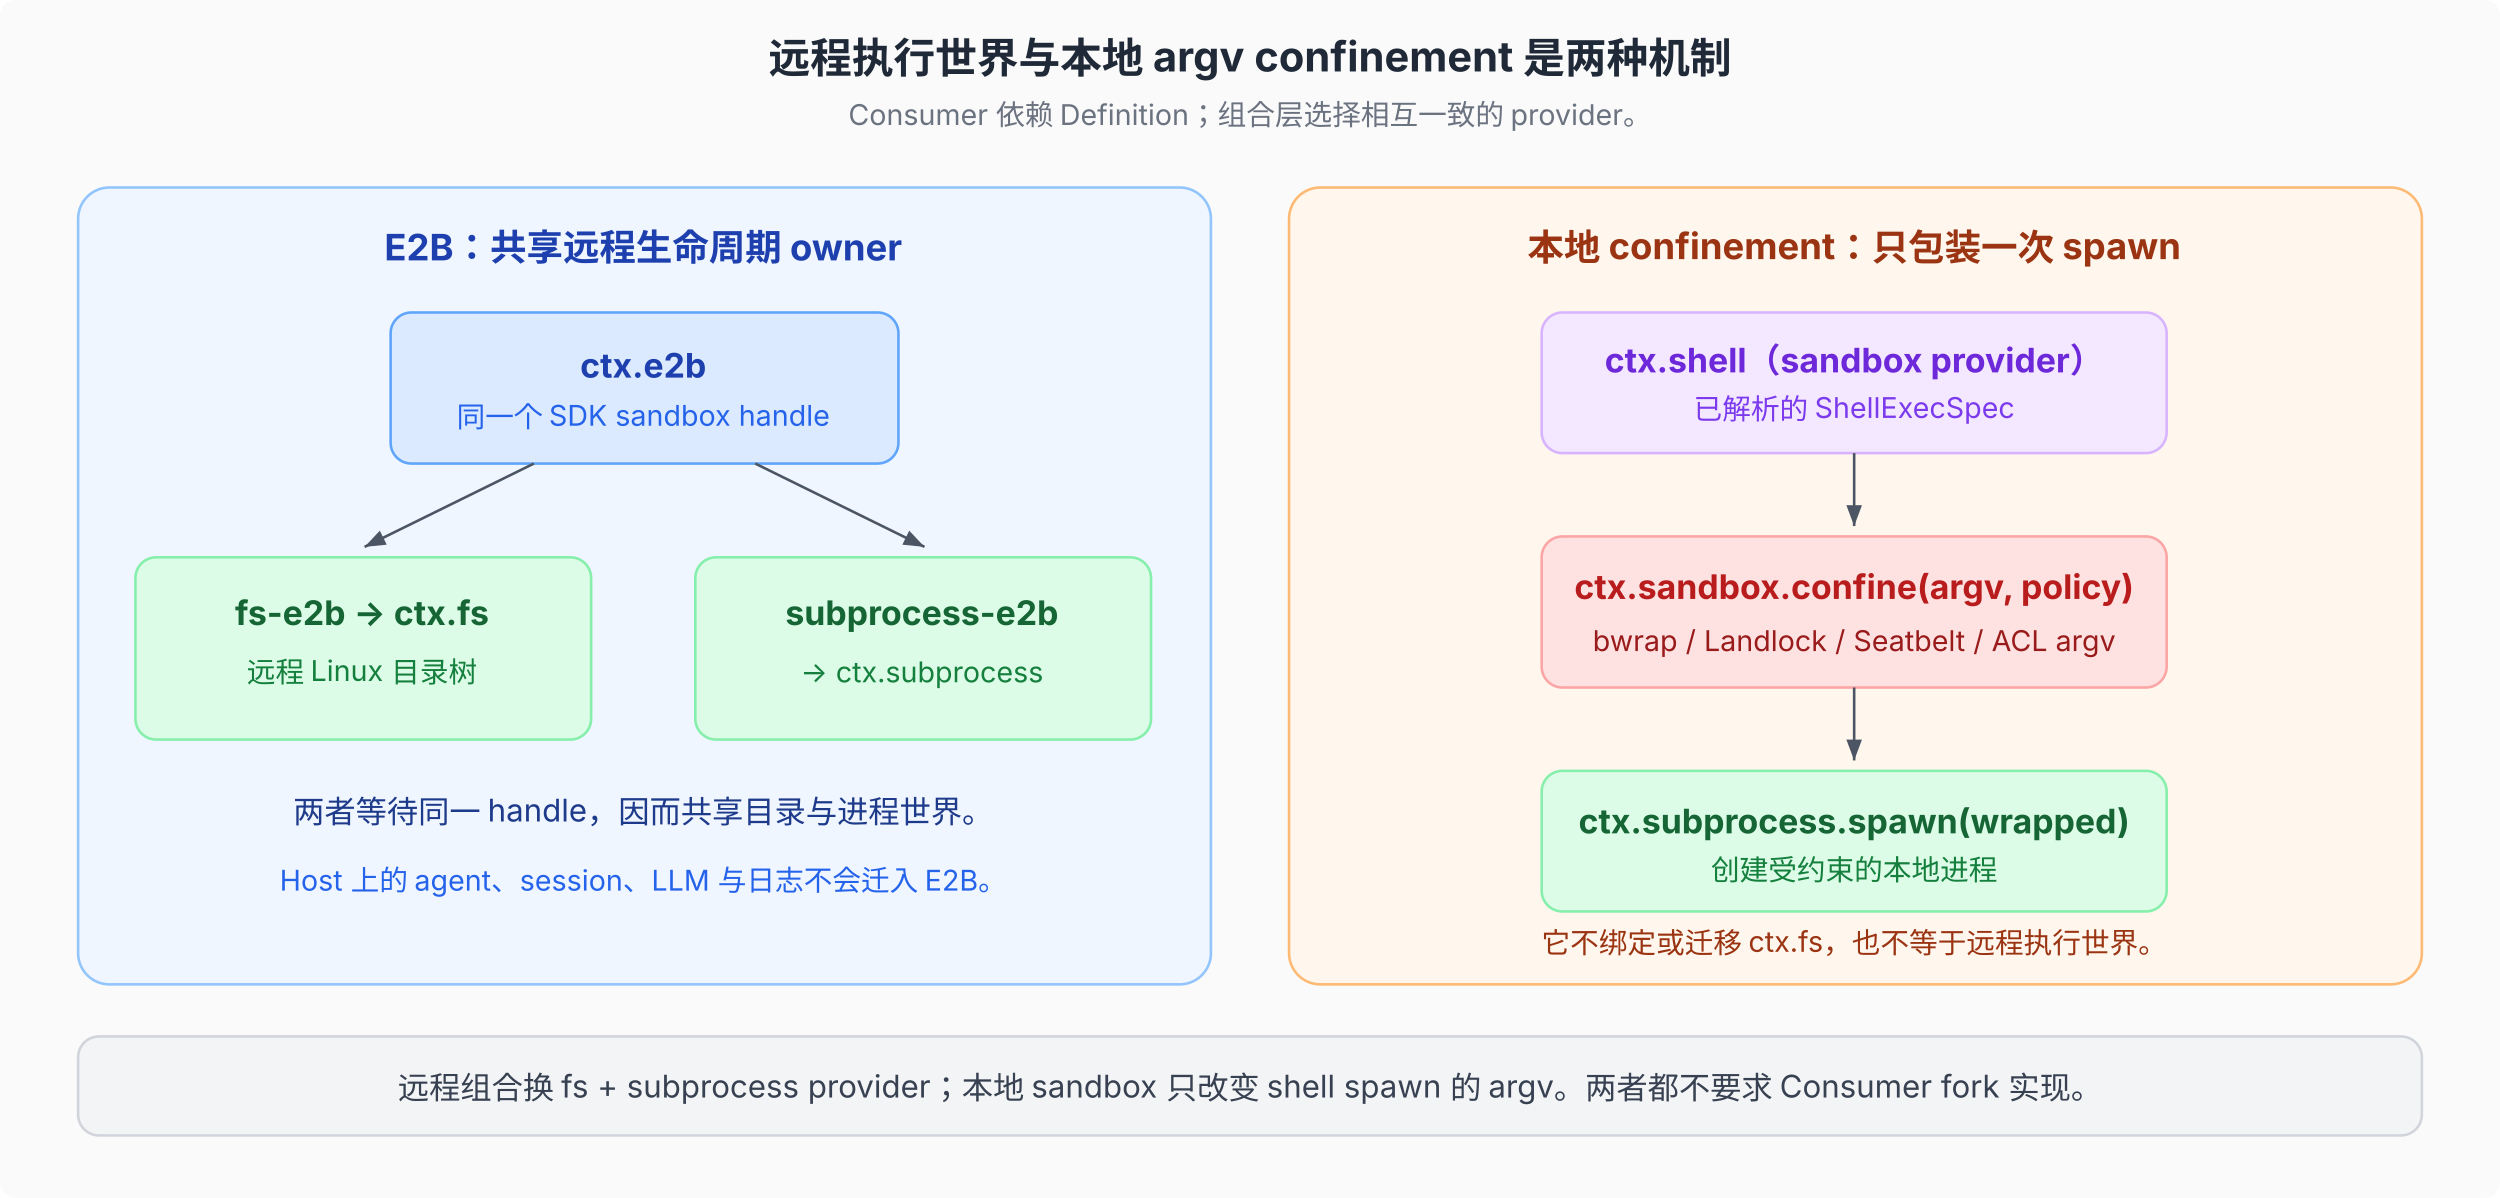
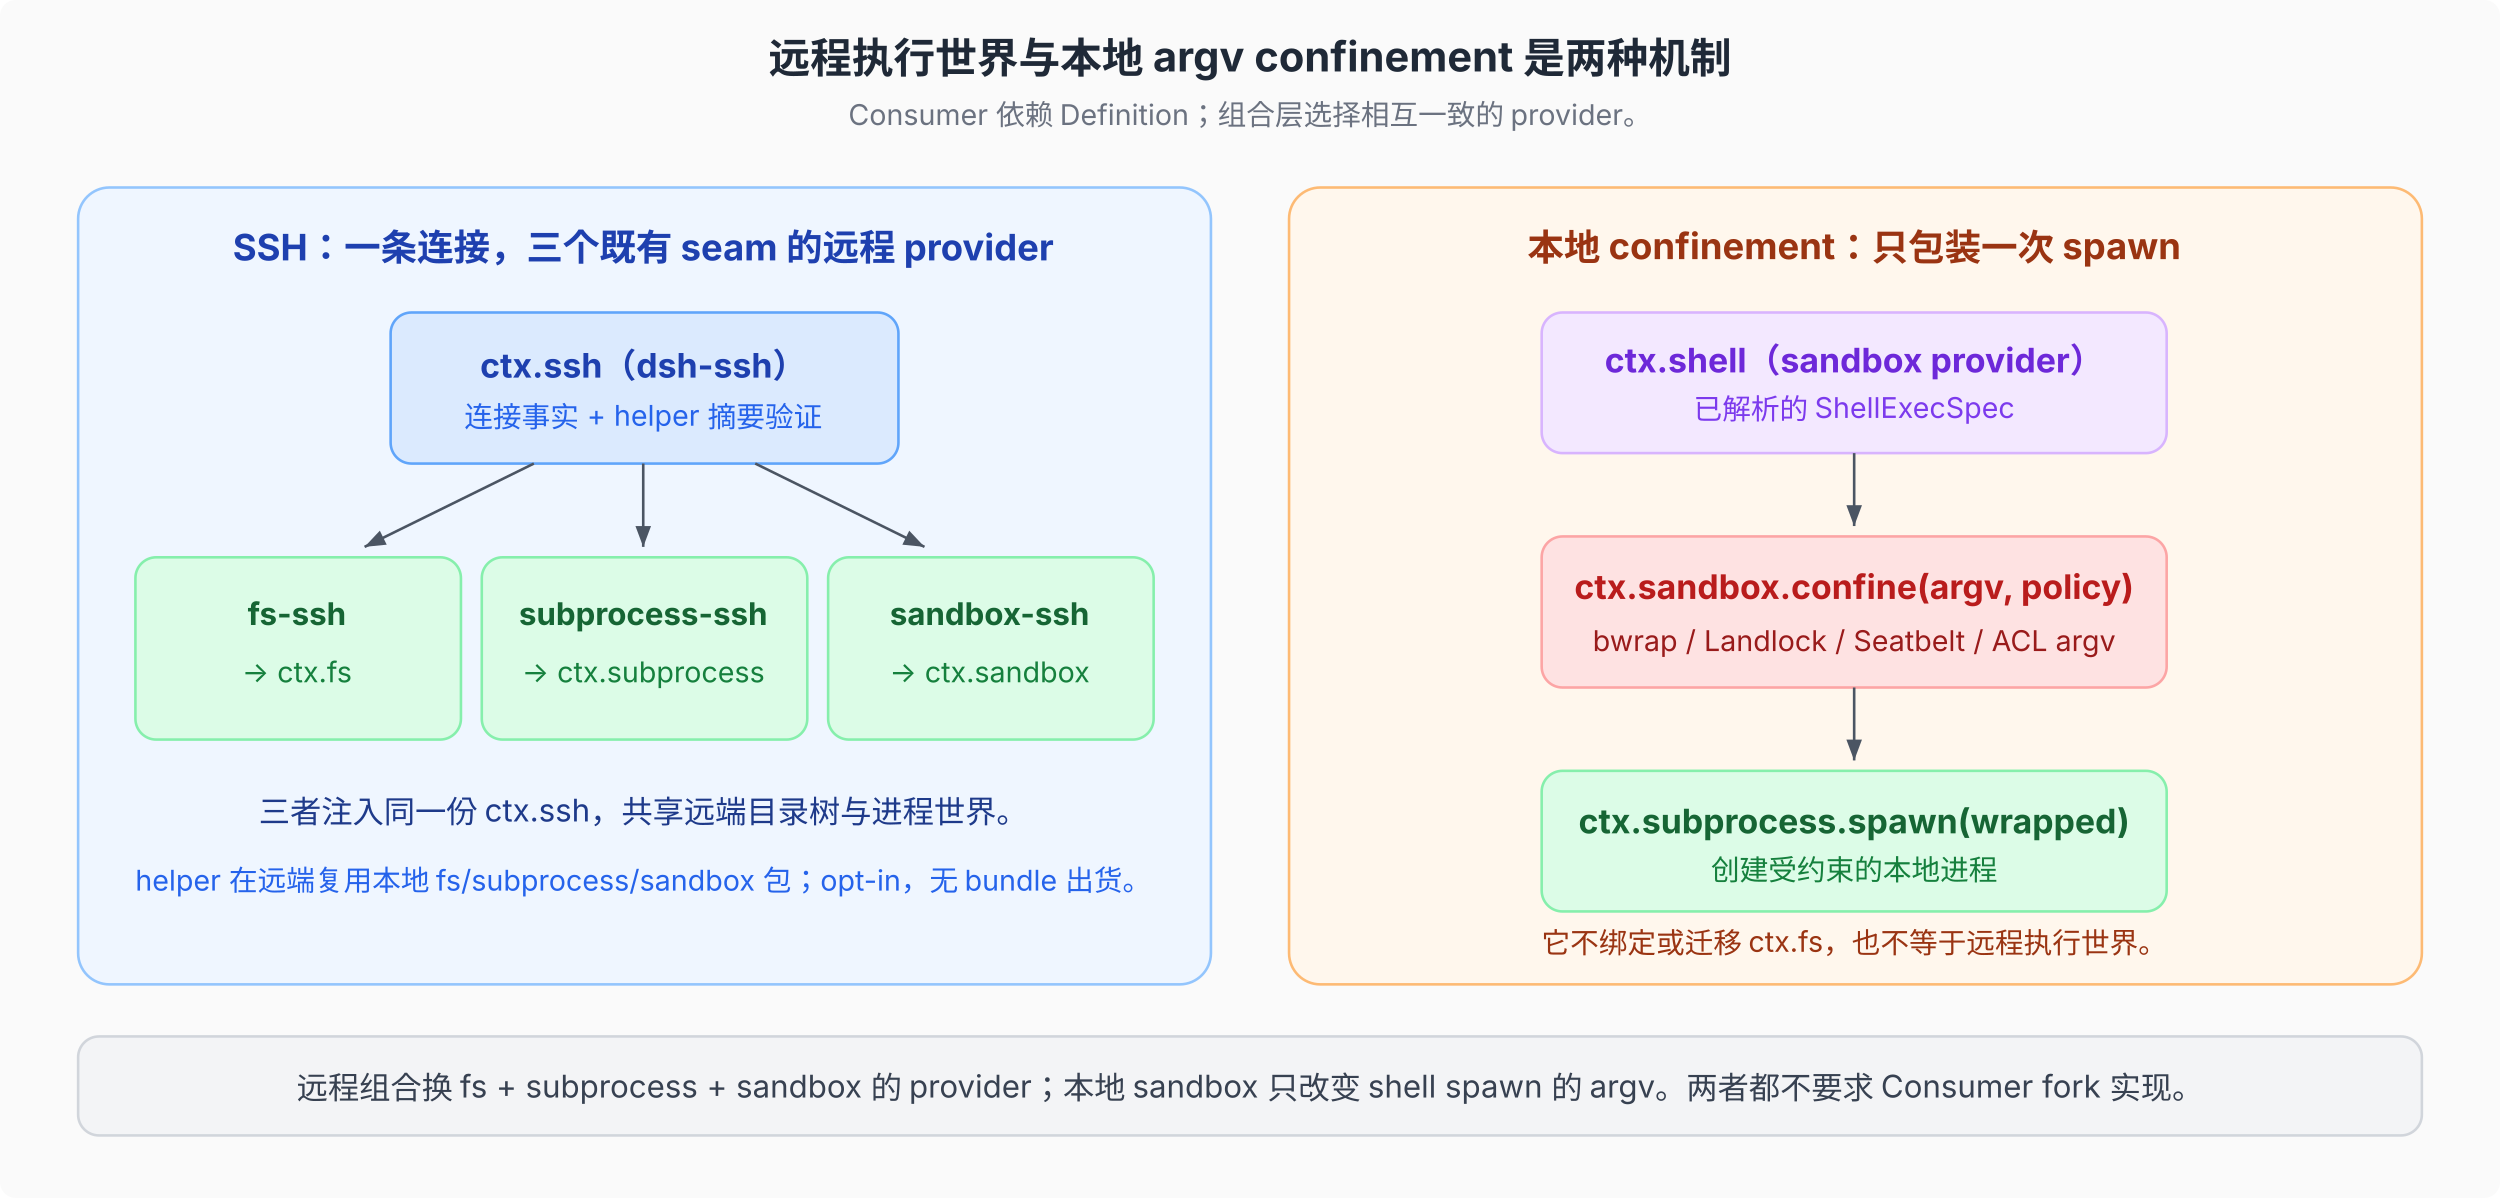
<svg xmlns="http://www.w3.org/2000/svg" viewBox="0 0 960 460" font-family="system-ui, -apple-system, 'PingFang SC', 'Noto Sans SC', sans-serif" font-size="12">
  <defs>
    <marker id="arr" markerWidth="8" markerHeight="6" refX="8" refY="3" orient="auto">
      <path d="M0,0 L8,3 L0,6 Z" fill="#4b5563" />
    </marker>
  </defs>
  <rect width="960" height="460" fill="#fafafa" rx="6" />
  <text x="480" y="28" text-anchor="middle" font-size="16" font-weight="700" fill="#1f2937">远程执行世界与本地 argv confinement 是两种机制</text>
  <text x="480" y="48" text-anchor="middle" font-size="11" fill="#6b7280">Consumer 依赖 Definition；组合层选择相互一致的 provider。</text>
  <rect x="30" y="72" width="435" height="306" rx="12" fill="#eff6ff" stroke="#93c5fd" />
-   <text x="247" y="100" text-anchor="middle" font-size="14" font-weight="700" fill="#1e40af">E2B：共享远程生命周期 owner</text>
+   <text x="247" y="100" text-anchor="middle" font-size="14" font-weight="700" fill="#1e40af">SSH：一条连接，三个既有 seam 的远程 provider</text>
  <rect x="150" y="120" width="195" height="58" rx="8" fill="#dbeafe" stroke="#60a5fa" />
-   <text x="247" y="145" text-anchor="middle" font-size="13" font-weight="700" fill="#1e40af">ctx.e2b</text>
-   <text x="247" y="164" text-anchor="middle" font-size="11" fill="#2563eb">同一个 SDK sandbox handle</text>
+   <text x="247" y="145" text-anchor="middle" font-size="13" font-weight="700" fill="#1e40af">ctx.ssh（dsh-ssh）</text>
+   <text x="247" y="164" text-anchor="middle" font-size="11" fill="#2563eb">连接事实 + helper 摘要验证</text>
  <line x1="205" y1="178" x2="140" y2="210" stroke="#4b5563" marker-end="url(#arr)" />
+   <line x1="247" y1="178" x2="247" y2="210" stroke="#4b5563" marker-end="url(#arr)" />
  <line x1="290" y1="178" x2="355" y2="210" stroke="#4b5563" marker-end="url(#arr)" />
-   <rect x="52" y="214" width="175" height="70" rx="8" fill="#dcfce7" stroke="#86efac" />
-   <text x="139" y="240" text-anchor="middle" font-size="13" font-weight="700" fill="#166534">fs-e2b → ctx.fs</text>
-   <text x="139" y="262" text-anchor="middle" font-size="11" fill="#15803d">远程 Linux 目录树</text>
-   <rect x="267" y="214" width="175" height="70" rx="8" fill="#dcfce7" stroke="#86efac" />
-   <text x="354" y="240" text-anchor="middle" font-size="13" font-weight="700" fill="#166534">subprocess-e2b</text>
-   <text x="354" y="262" text-anchor="middle" font-size="11" fill="#15803d">→ ctx.subprocess</text>
-   <text x="247" y="316" text-anchor="middle" font-size="12" fill="#1e3a8a">两者等待同一 handle，因而共享目录与进程世界。</text>
-   <text x="247" y="342" text-anchor="middle" font-size="11" fill="#2563eb">Host 上的 agent、session、LLM 与日志不会迁入 E2B。</text>
+   <rect x="52" y="214" width="125" height="70" rx="8" fill="#dcfce7" stroke="#86efac" />
+   <text x="114" y="240" text-anchor="middle" font-size="12" font-weight="700" fill="#166534">fs-ssh</text>
+   <text x="114" y="262" text-anchor="middle" font-size="11" fill="#15803d">→ ctx.fs</text>
+   <rect x="185" y="214" width="125" height="70" rx="8" fill="#dcfce7" stroke="#86efac" />
+   <text x="247" y="240" text-anchor="middle" font-size="12" font-weight="700" fill="#166534">subprocess-ssh</text>
+   <text x="247" y="262" text-anchor="middle" font-size="11" fill="#15803d">→ ctx.subprocess</text>
+   <rect x="318" y="214" width="125" height="70" rx="8" fill="#dcfce7" stroke="#86efac" />
+   <text x="380" y="240" text-anchor="middle" font-size="12" font-weight="700" fill="#166534">sandbox-ssh</text>
+   <text x="380" y="262" text-anchor="middle" font-size="11" fill="#15803d">→ ctx.sandbox</text>
+   <text x="247" y="316" text-anchor="middle" font-size="12" fill="#1e3a8a">三者注入同一份 ctx.ssh，共享远端目录树与进程世界。</text>
+   <text x="247" y="342" text-anchor="middle" font-size="11" fill="#2563eb">helper 在远端复用本地 fs/subprocess/sandbox 包；opt-in，无 bundle 出货。</text>
  <rect x="495" y="72" width="435" height="306" rx="12" fill="#fff7ed" stroke="#fdba74" />
  <text x="712" y="100" text-anchor="middle" font-size="14" font-weight="700" fill="#9a3412">本地 confinement：只包装一次 spawn</text>
  <rect x="592" y="120" width="240" height="54" rx="8" fill="#f3e8ff" stroke="#d8b4fe" />
  <text x="712" y="143" text-anchor="middle" font-size="13" font-weight="700" fill="#6d28d9">ctx.shell（sandbox provider）</text>
  <text x="712" y="161" text-anchor="middle" font-size="11" fill="#7c3aed">已解析的 ShellExecSpec</text>
  <line x1="712" y1="174" x2="712" y2="202" stroke="#4b5563" marker-end="url(#arr)" />
  <rect x="592" y="206" width="240" height="58" rx="8" fill="#fee2e2" stroke="#fca5a5" />
  <text x="712" y="230" text-anchor="middle" font-size="13" font-weight="700" fill="#b91c1c">ctx.sandbox.confine(argv, policy)</text>
  <text x="712" y="250" text-anchor="middle" font-size="11" fill="#991b1b">bwrap / Landlock / Seatbelt / ACL argv</text>
  <line x1="712" y1="264" x2="712" y2="292" stroke="#4b5563" marker-end="url(#arr)" />
  <rect x="592" y="296" width="240" height="54" rx="8" fill="#dcfce7" stroke="#86efac" />
  <text x="712" y="320" text-anchor="middle" font-size="13" font-weight="700" fill="#166534">ctx.subprocess.spawn(wrapped)</text>
  <text x="712" y="338" text-anchor="middle" font-size="11" fill="#15803d">创建受约束的本地进程</text>
  <text x="712" y="366" text-anchor="middle" font-size="11" fill="#9a3412">它不绑定或迁移 ctx.fs，也不等于远程执行世界。</text>
  <rect x="30" y="398" width="900" height="38" rx="8" fill="#f3f4f6" stroke="#d1d5db" />
-   <text x="480" y="422" text-anchor="middle" font-size="12" fill="#374151">远程组合换 fs + subprocess provider；本地 sandbox 只改变 shell spawn 的 argv。两者都不要求 Consumer fork 实现。</text>
+   <text x="480" y="422" text-anchor="middle" font-size="12" fill="#374151">远程组合换 fs + subprocess + sandbox 的 provider；本地 sandbox 只改变 shell spawn 的 argv。两者都不要求 Consumer fork 实现。</text>
</svg>
